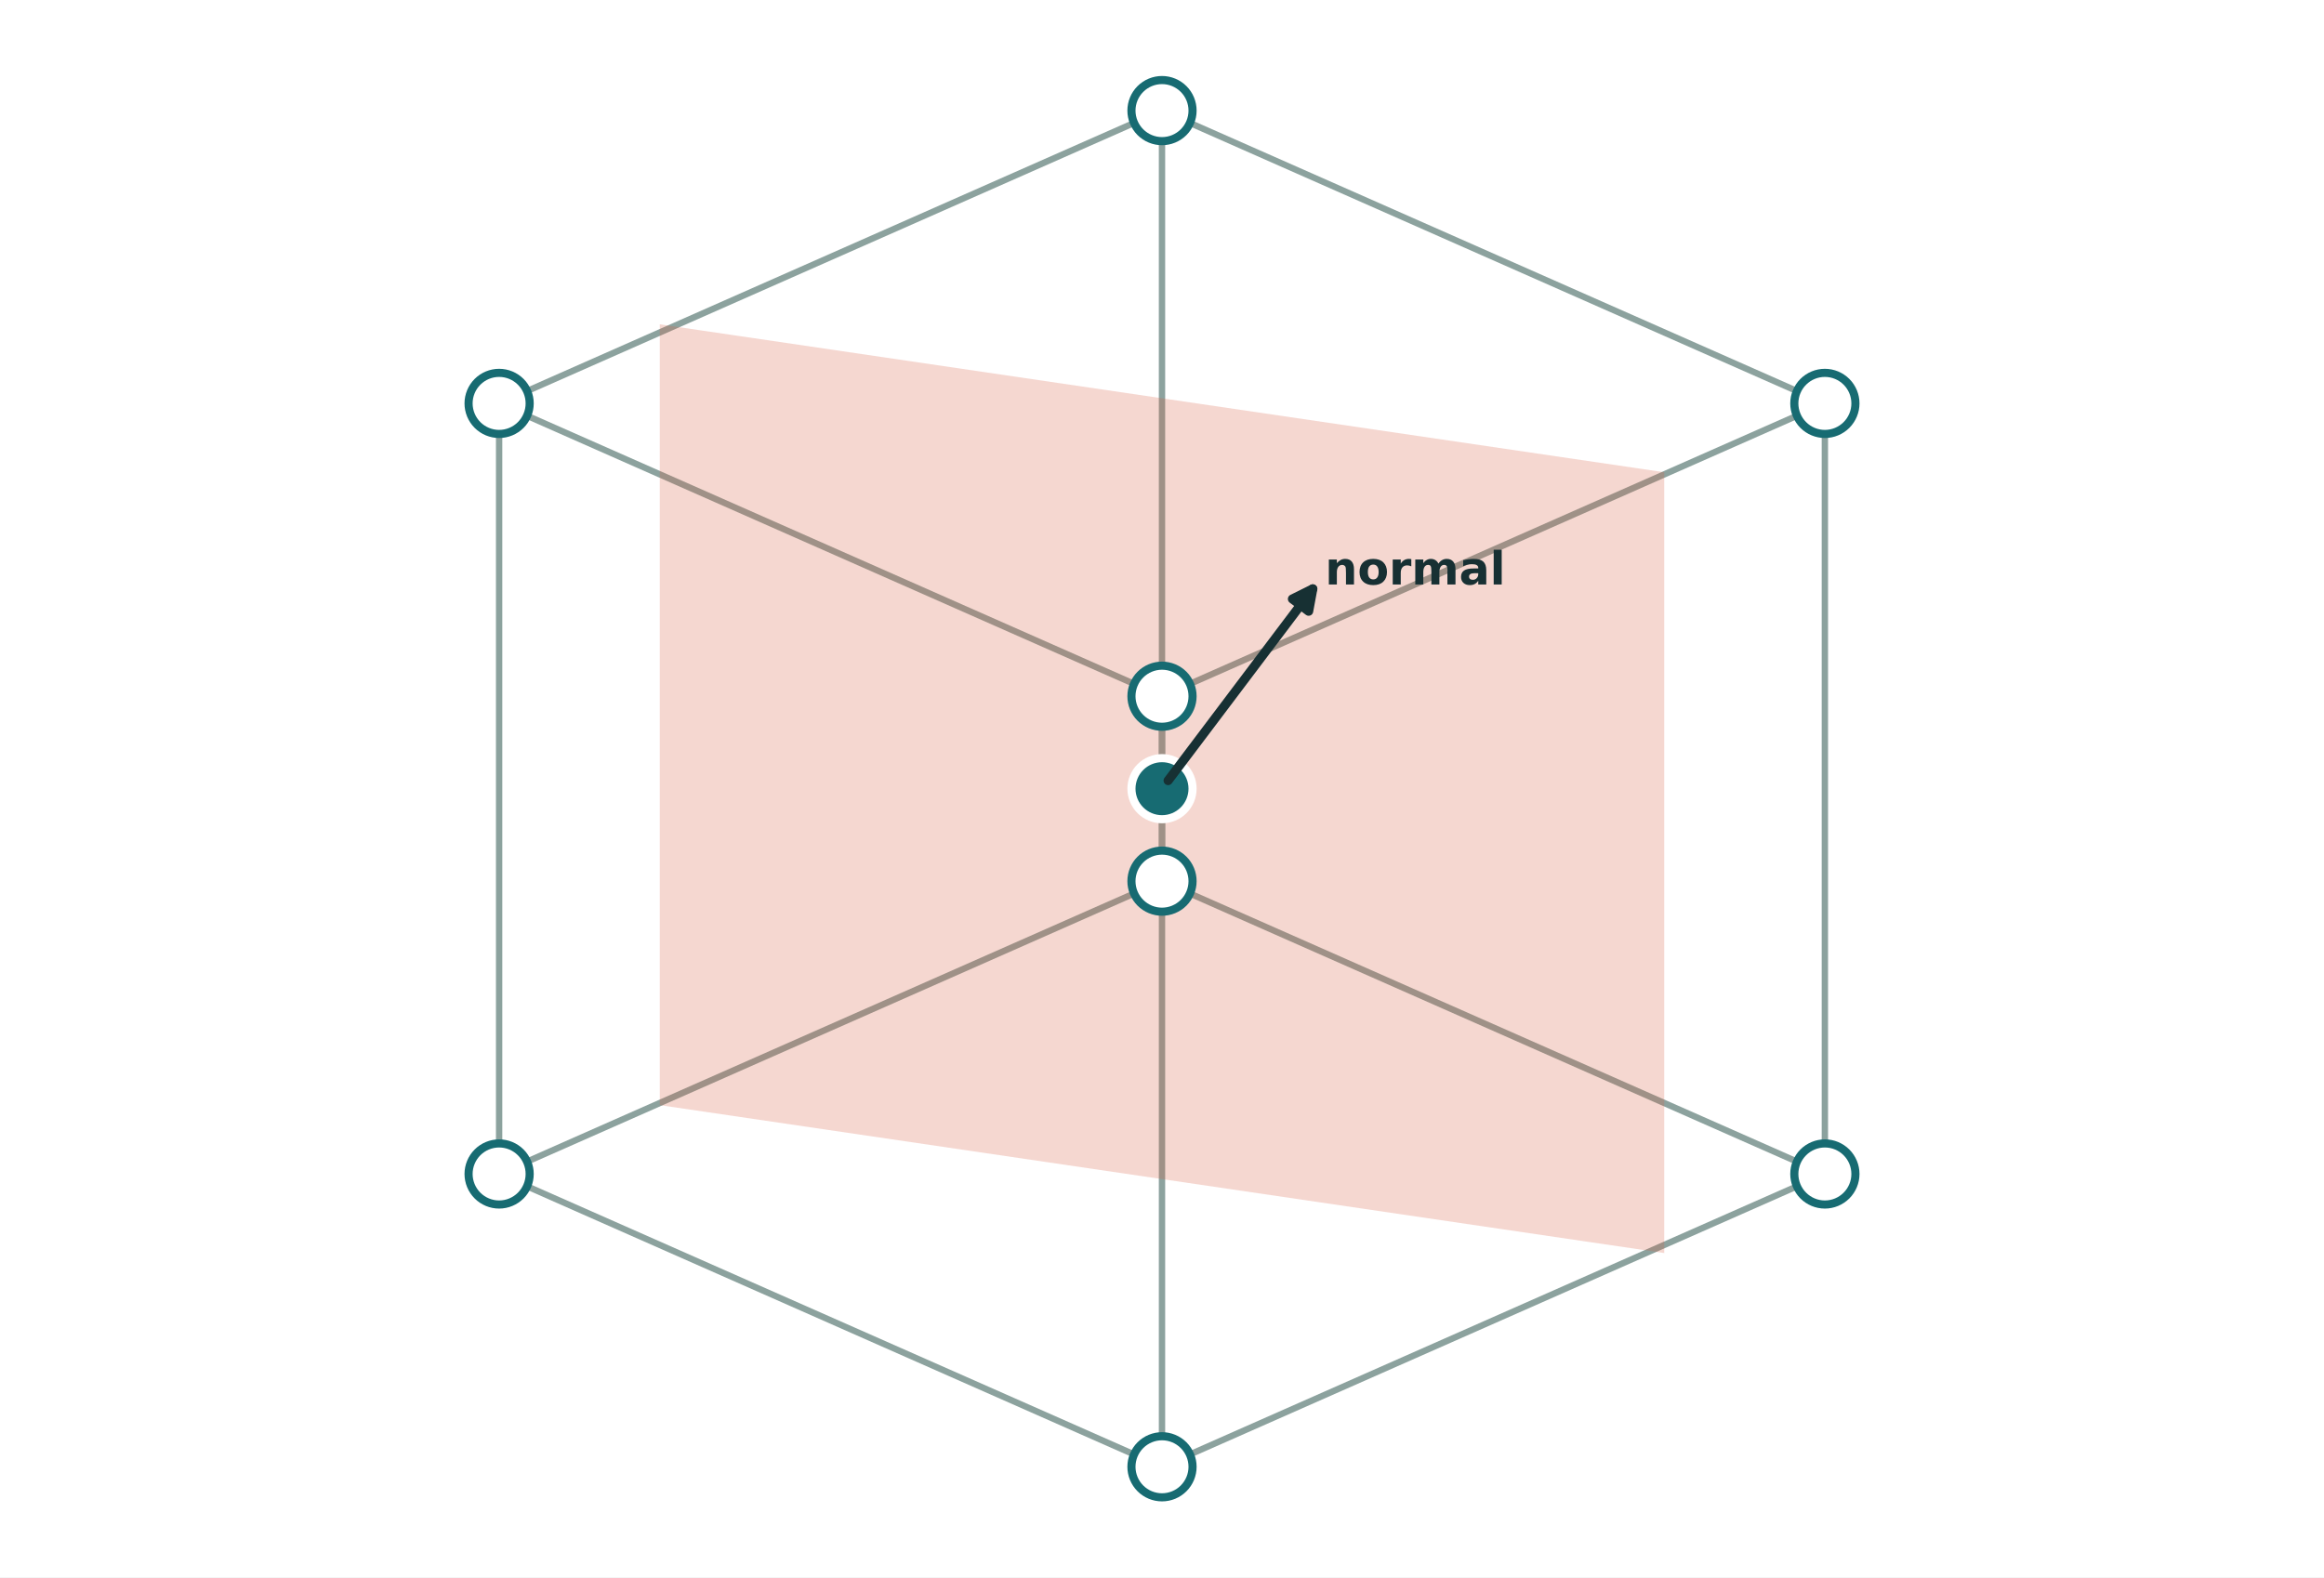
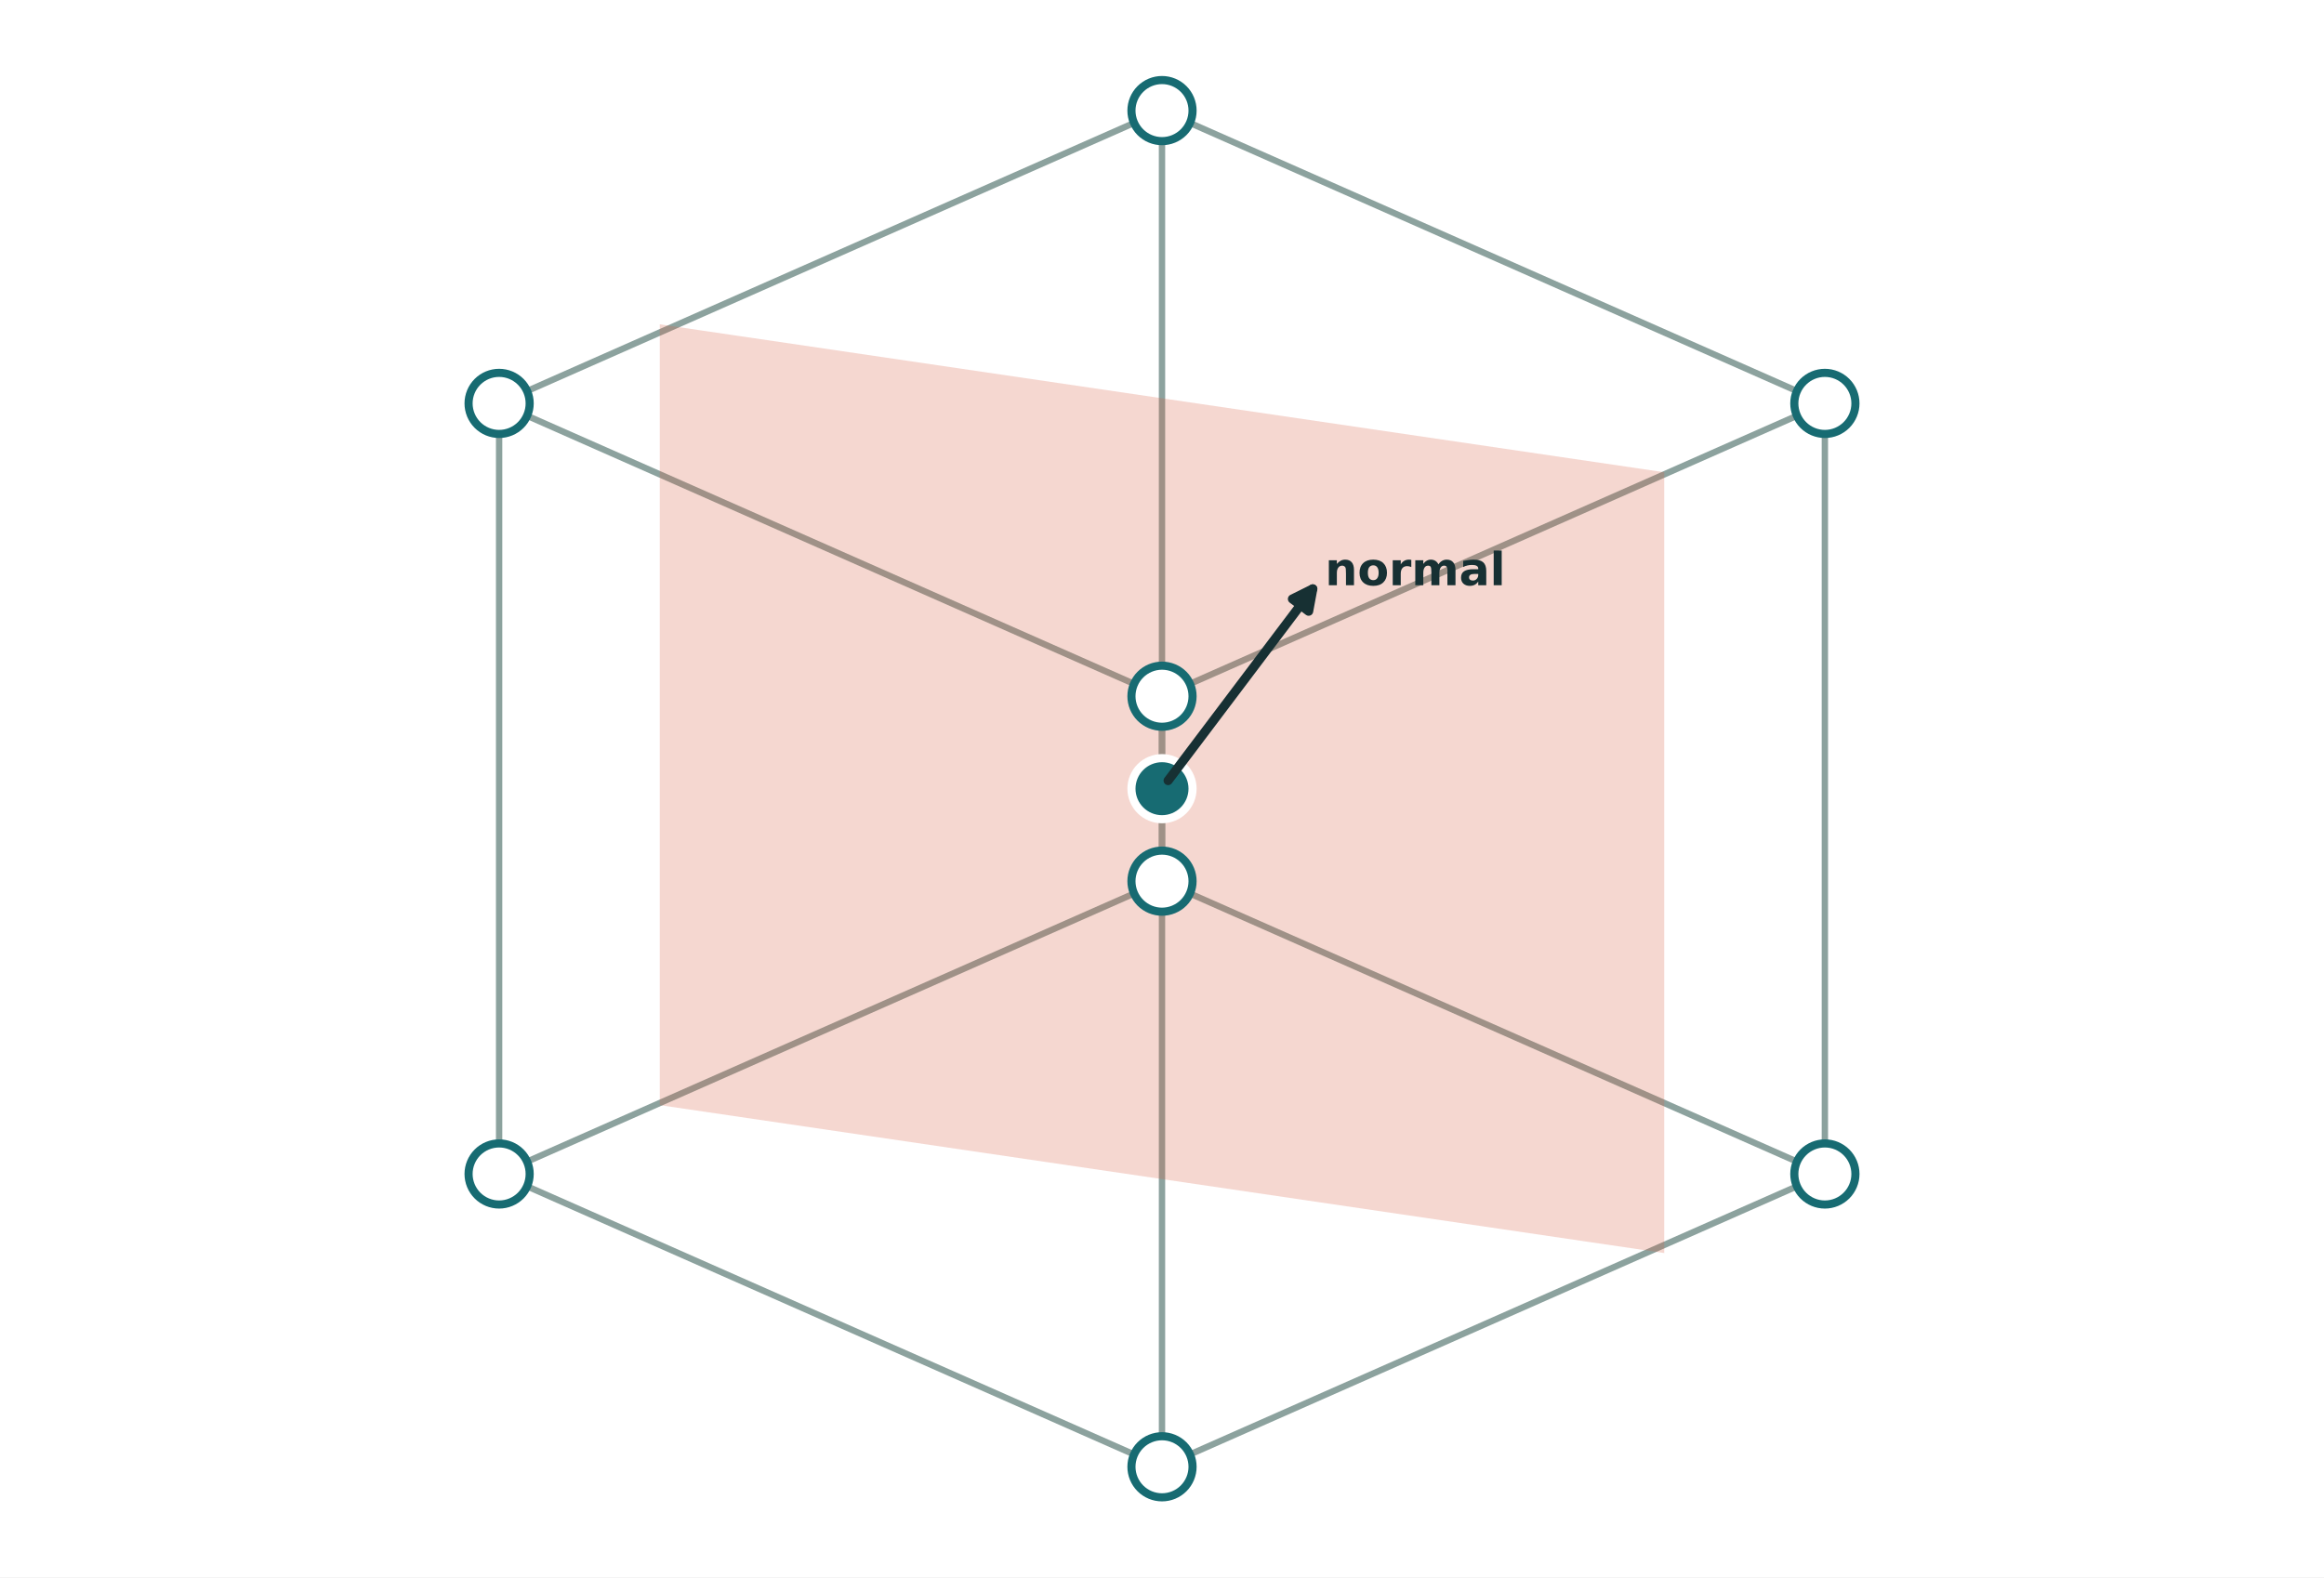
<svg xmlns="http://www.w3.org/2000/svg" xmlns:xlink="http://www.w3.org/1999/xlink" width="457.92pt" height="310.896pt" viewBox="0 0 457.92 310.896" version="1.1">
  <defs>
    <style type="text/css">*{stroke-linejoin: round; stroke-linecap: butt}</style>
  </defs>
  <g id="figure_1">
    <g id="patch_1">
      <path d="M 0 310.896 L 457.92 310.896 L 457.92 0 L 0 0 z " style="fill: #ffffff" />
    </g>
    <g id="axes_1">
      <g id="line2d_1">
-         <path d="M 228.96 289.098 L 359.572 231.386 " clip-path="url(#pc4c72e6c8c)" style="fill: none; stroke: #8ca29e; stroke-width: 1.25; stroke-linecap: square" />
+         <path d="M 228.96 289.098 L 359.572 231.386 " clip-path="url(#pd591c54c0f)" style="fill: none; stroke: #8ca29e; stroke-width: 1.25; stroke-linecap: square" />
      </g>
      <g id="line2d_2">
-         <path d="M 228.96 289.098 L 98.347 231.386 " clip-path="url(#pc4c72e6c8c)" style="fill: none; stroke: #8ca29e; stroke-width: 1.25; stroke-linecap: square" />
+         <path d="M 228.96 289.098 L 98.347 231.386 " clip-path="url(#pd591c54c0f)" style="fill: none; stroke: #8ca29e; stroke-width: 1.25; stroke-linecap: square" />
      </g>
      <g id="line2d_3">
-         <path d="M 228.96 289.098 L 228.96 137.223 " clip-path="url(#pc4c72e6c8c)" style="fill: none; stroke: #8ca29e; stroke-width: 1.25; stroke-linecap: square" />
+         <path d="M 228.96 289.098 L 228.96 137.223 " clip-path="url(#pd591c54c0f)" style="fill: none; stroke: #8ca29e; stroke-width: 1.25; stroke-linecap: square" />
      </g>
      <g id="line2d_4">
-         <path d="M 359.572 231.386 L 228.96 173.673 " clip-path="url(#pc4c72e6c8c)" style="fill: none; stroke: #8ca29e; stroke-width: 1.25; stroke-linecap: square" />
+         <path d="M 359.572 231.386 L 228.96 173.673 " clip-path="url(#pd591c54c0f)" style="fill: none; stroke: #8ca29e; stroke-width: 1.25; stroke-linecap: square" />
      </g>
      <g id="line2d_5">
-         <path d="M 359.572 231.386 L 359.572 79.51 " clip-path="url(#pc4c72e6c8c)" style="fill: none; stroke: #8ca29e; stroke-width: 1.25; stroke-linecap: square" />
+         <path d="M 359.572 231.386 L 359.572 79.51 " clip-path="url(#pd591c54c0f)" style="fill: none; stroke: #8ca29e; stroke-width: 1.25; stroke-linecap: square" />
      </g>
      <g id="line2d_6">
-         <path d="M 98.347 231.386 L 228.96 173.673 " clip-path="url(#pc4c72e6c8c)" style="fill: none; stroke: #8ca29e; stroke-width: 1.25; stroke-linecap: square" />
+         <path d="M 98.347 231.386 L 228.96 173.673 " clip-path="url(#pd591c54c0f)" style="fill: none; stroke: #8ca29e; stroke-width: 1.25; stroke-linecap: square" />
      </g>
      <g id="line2d_7">
-         <path d="M 98.347 231.386 L 98.347 79.51 " clip-path="url(#pc4c72e6c8c)" style="fill: none; stroke: #8ca29e; stroke-width: 1.25; stroke-linecap: square" />
+         <path d="M 98.347 231.386 L 98.347 79.51 " clip-path="url(#pd591c54c0f)" style="fill: none; stroke: #8ca29e; stroke-width: 1.25; stroke-linecap: square" />
      </g>
      <g id="line2d_8">
-         <path d="M 228.96 173.673 L 228.96 21.798 " clip-path="url(#pc4c72e6c8c)" style="fill: none; stroke: #8ca29e; stroke-width: 1.25; stroke-linecap: square" />
+         <path d="M 228.96 173.673 L 228.96 21.798 " clip-path="url(#pd591c54c0f)" style="fill: none; stroke: #8ca29e; stroke-width: 1.25; stroke-linecap: square" />
      </g>
      <g id="line2d_9">
-         <path d="M 228.96 137.223 L 359.572 79.51 " clip-path="url(#pc4c72e6c8c)" style="fill: none; stroke: #8ca29e; stroke-width: 1.25; stroke-linecap: square" />
+         <path d="M 228.96 137.223 L 359.572 79.51 " clip-path="url(#pd591c54c0f)" style="fill: none; stroke: #8ca29e; stroke-width: 1.25; stroke-linecap: square" />
      </g>
      <g id="line2d_10">
-         <path d="M 228.96 137.223 L 98.347 79.51 " clip-path="url(#pc4c72e6c8c)" style="fill: none; stroke: #8ca29e; stroke-width: 1.25; stroke-linecap: square" />
+         <path d="M 228.96 137.223 L 98.347 79.51 " clip-path="url(#pd591c54c0f)" style="fill: none; stroke: #8ca29e; stroke-width: 1.25; stroke-linecap: square" />
      </g>
      <g id="line2d_11">
-         <path d="M 359.572 79.51 L 228.96 21.798 " clip-path="url(#pc4c72e6c8c)" style="fill: none; stroke: #8ca29e; stroke-width: 1.25; stroke-linecap: square" />
+         <path d="M 359.572 79.51 L 228.96 21.798 " clip-path="url(#pd591c54c0f)" style="fill: none; stroke: #8ca29e; stroke-width: 1.25; stroke-linecap: square" />
      </g>
      <g id="line2d_12">
-         <path d="M 98.347 79.51 L 228.96 21.798 " clip-path="url(#pc4c72e6c8c)" style="fill: none; stroke: #8ca29e; stroke-width: 1.25; stroke-linecap: square" />
+         <path d="M 98.347 79.51 L 228.96 21.798 " clip-path="url(#pd591c54c0f)" style="fill: none; stroke: #8ca29e; stroke-width: 1.25; stroke-linecap: square" />
      </g>
      <g id="patch_2">
-         <path d="M 131.001 65.082 L 326.919 93.939 L 326.919 245.814 L 131.001 216.957 z " clip-path="url(#pc4c72e6c8c)" style="fill: #d85f45; opacity: 0.25; stroke: #d85f45; stroke-width: 2; stroke-linejoin: miter" />
+         <path d="M 131.001 65.082 L 326.919 93.939 L 326.919 245.814 L 131.001 216.957 z " clip-path="url(#pd591c54c0f)" style="fill: #d85f45; opacity: 0.25; stroke: #d85f45; stroke-width: 2; stroke-linejoin: miter" />
      </g>
      <g id="text_1">
-         <text style="font-weight: 700; font-size: 9px; font-family: 'DejaVu Sans'; text-anchor: start; fill: #173033" x="261.086" y="115.2" transform="rotate(-0 261.0864 115.2)">  normal</text>
+         <text style="font-weight: 700; font-size: 9px; font-family: 'DejaVu Sans'; text-anchor: start; fill: #173033" x="261.086" y="115.345" transform="rotate(-0 261.0864 115.3452)">  normal</text>
      </g>
      <g id="PathCollection_1">
        <defs>
-           <path id="m2f9499620f" d="M 0 6.021 C 1.597 6.021 3.128 5.386 4.257 4.257 C 5.386 3.128 6.021 1.597 6.021 0 C 6.021 -1.597 5.386 -3.128 4.257 -4.257 C 3.128 -5.386 1.597 -6.021 0 -6.021 C -1.597 -6.021 -3.128 -5.386 -4.257 -4.257 C -5.386 -3.128 -6.021 -1.597 -6.021 0 C -6.021 1.597 -5.386 3.128 -4.257 4.257 C -3.128 5.386 -1.597 6.021 0 6.021 z " style="stroke: #176b72; stroke-width: 1.6" />
+           <path id="mda5c548ac4" d="M 0 6.021 C 1.597 6.021 3.128 5.386 4.257 4.257 C 5.386 3.128 6.021 1.597 6.021 0 C 6.021 -1.597 5.386 -3.128 4.257 -4.257 C 3.128 -5.386 1.597 -6.021 0 -6.021 C -1.597 -6.021 -3.128 -5.386 -4.257 -4.257 C -5.386 -3.128 -6.021 -1.597 -6.021 0 C -6.021 1.597 -5.386 3.128 -4.257 4.257 C -3.128 5.386 -1.597 6.021 0 6.021 z " style="stroke: #176b72; stroke-width: 1.6" />
        </defs>
-         <g clip-path="url(#pc4c72e6c8c)">
-           <use xlink:href="#m2f9499620f" x="228.96" y="289.098" style="fill: #ffffff; stroke: #176b72; stroke-width: 1.6" />
+         <g clip-path="url(#pd591c54c0f)">
+           <use xlink:href="#mda5c548ac4" x="228.96" y="289.098" style="fill: #ffffff; stroke: #176b72; stroke-width: 1.6" />
        </g>
      </g>
      <g id="PathCollection_2">
-         <g clip-path="url(#pc4c72e6c8c)">
-           <use xlink:href="#m2f9499620f" x="359.572" y="231.386" style="fill: #ffffff; stroke: #176b72; stroke-width: 1.6" />
+         <g clip-path="url(#pd591c54c0f)">
+           <use xlink:href="#mda5c548ac4" x="359.572" y="231.386" style="fill: #ffffff; stroke: #176b72; stroke-width: 1.6" />
        </g>
      </g>
      <g id="PathCollection_3">
-         <g clip-path="url(#pc4c72e6c8c)">
-           <use xlink:href="#m2f9499620f" x="98.347" y="231.386" style="fill: #ffffff; stroke: #176b72; stroke-width: 1.6" />
+         <g clip-path="url(#pd591c54c0f)">
+           <use xlink:href="#mda5c548ac4" x="98.347" y="231.386" style="fill: #ffffff; stroke: #176b72; stroke-width: 1.6" />
        </g>
      </g>
      <g id="PathCollection_4">
-         <g clip-path="url(#pc4c72e6c8c)">
-           <use xlink:href="#m2f9499620f" x="228.96" y="173.673" style="fill: #ffffff; stroke: #176b72; stroke-width: 1.6" />
+         <g clip-path="url(#pd591c54c0f)">
+           <use xlink:href="#mda5c548ac4" x="228.96" y="173.673" style="fill: #ffffff; stroke: #176b72; stroke-width: 1.6" />
        </g>
      </g>
      <g id="PathCollection_5">
-         <g clip-path="url(#pc4c72e6c8c)">
-           <use xlink:href="#m2f9499620f" x="228.96" y="137.223" style="fill: #ffffff; stroke: #176b72; stroke-width: 1.6" />
+         <g clip-path="url(#pd591c54c0f)">
+           <use xlink:href="#mda5c548ac4" x="228.96" y="137.223" style="fill: #ffffff; stroke: #176b72; stroke-width: 1.6" />
        </g>
      </g>
      <g id="PathCollection_6">
-         <g clip-path="url(#pc4c72e6c8c)">
-           <use xlink:href="#m2f9499620f" x="359.572" y="79.51" style="fill: #ffffff; stroke: #176b72; stroke-width: 1.6" />
+         <g clip-path="url(#pd591c54c0f)">
+           <use xlink:href="#mda5c548ac4" x="359.572" y="79.51" style="fill: #ffffff; stroke: #176b72; stroke-width: 1.6" />
        </g>
      </g>
      <g id="PathCollection_7">
-         <g clip-path="url(#pc4c72e6c8c)">
-           <use xlink:href="#m2f9499620f" x="98.347" y="79.51" style="fill: #ffffff; stroke: #176b72; stroke-width: 1.6" />
+         <g clip-path="url(#pd591c54c0f)">
+           <use xlink:href="#mda5c548ac4" x="98.347" y="79.51" style="fill: #ffffff; stroke: #176b72; stroke-width: 1.6" />
        </g>
      </g>
      <g id="PathCollection_8">
-         <g clip-path="url(#pc4c72e6c8c)">
-           <use xlink:href="#m2f9499620f" x="228.96" y="21.798" style="fill: #ffffff; stroke: #176b72; stroke-width: 1.6" />
+         <g clip-path="url(#pd591c54c0f)">
+           <use xlink:href="#mda5c548ac4" x="228.96" y="21.798" style="fill: #ffffff; stroke: #176b72; stroke-width: 1.6" />
        </g>
      </g>
      <g id="PathCollection_9">
        <defs>
-           <path id="m67976c68a7" d="M 0 6.021 C 1.597 6.021 3.128 5.386 4.257 4.257 C 5.386 3.128 6.021 1.597 6.021 0 C 6.021 -1.597 5.386 -3.128 4.257 -4.257 C 3.128 -5.386 1.597 -6.021 0 -6.021 C -1.597 -6.021 -3.128 -5.386 -4.257 -4.257 C -5.386 -3.128 -6.021 -1.597 -6.021 0 C -6.021 1.597 -5.386 3.128 -4.257 4.257 C -3.128 5.386 -1.597 6.021 0 6.021 z " style="stroke: #ffffff; stroke-width: 1.6" />
+           <path id="mc8e61d9d1f" d="M 0 6.021 C 1.597 6.021 3.128 5.386 4.257 4.257 C 5.386 3.128 6.021 1.597 6.021 0 C 6.021 -1.597 5.386 -3.128 4.257 -4.257 C 3.128 -5.386 1.597 -6.021 0 -6.021 C -1.597 -6.021 -3.128 -5.386 -4.257 -4.257 C -5.386 -3.128 -6.021 -1.597 -6.021 0 C -6.021 1.597 -5.386 3.128 -4.257 4.257 C -3.128 5.386 -1.597 6.021 0 6.021 z " style="stroke: #ffffff; stroke-width: 1.6" />
        </defs>
-         <g clip-path="url(#pc4c72e6c8c)">
-           <use xlink:href="#m67976c68a7" x="228.96" y="155.448" style="fill: #176b72; stroke: #ffffff; stroke-width: 1.6" />
+         <g clip-path="url(#pd591c54c0f)">
+           <use xlink:href="#mc8e61d9d1f" x="228.96" y="155.448" style="fill: #176b72; stroke: #ffffff; stroke-width: 1.6" />
        </g>
      </g>
      <g id="patch_3">
        <path d="M 230.166 153.849 Q 245.023 134.155 258.668 116.067 " style="fill: none; stroke: #173033; stroke-width: 1.8; stroke-linecap: round" />
        <path d="M 254.663 118.056 L 258.668 116.067 L 257.856 120.465 z " style="fill: #173033; stroke: #173033; stroke-width: 1.8; stroke-linecap: round" />
      </g>
    </g>
  </g>
  <defs>
-     <clipPath id="pc4c72e6c8c">
+     <clipPath id="pd591c54c0f">
      <rect x="5.76" y="5.76" width="446.4" height="299.376" />
    </clipPath>
  </defs>
</svg>
